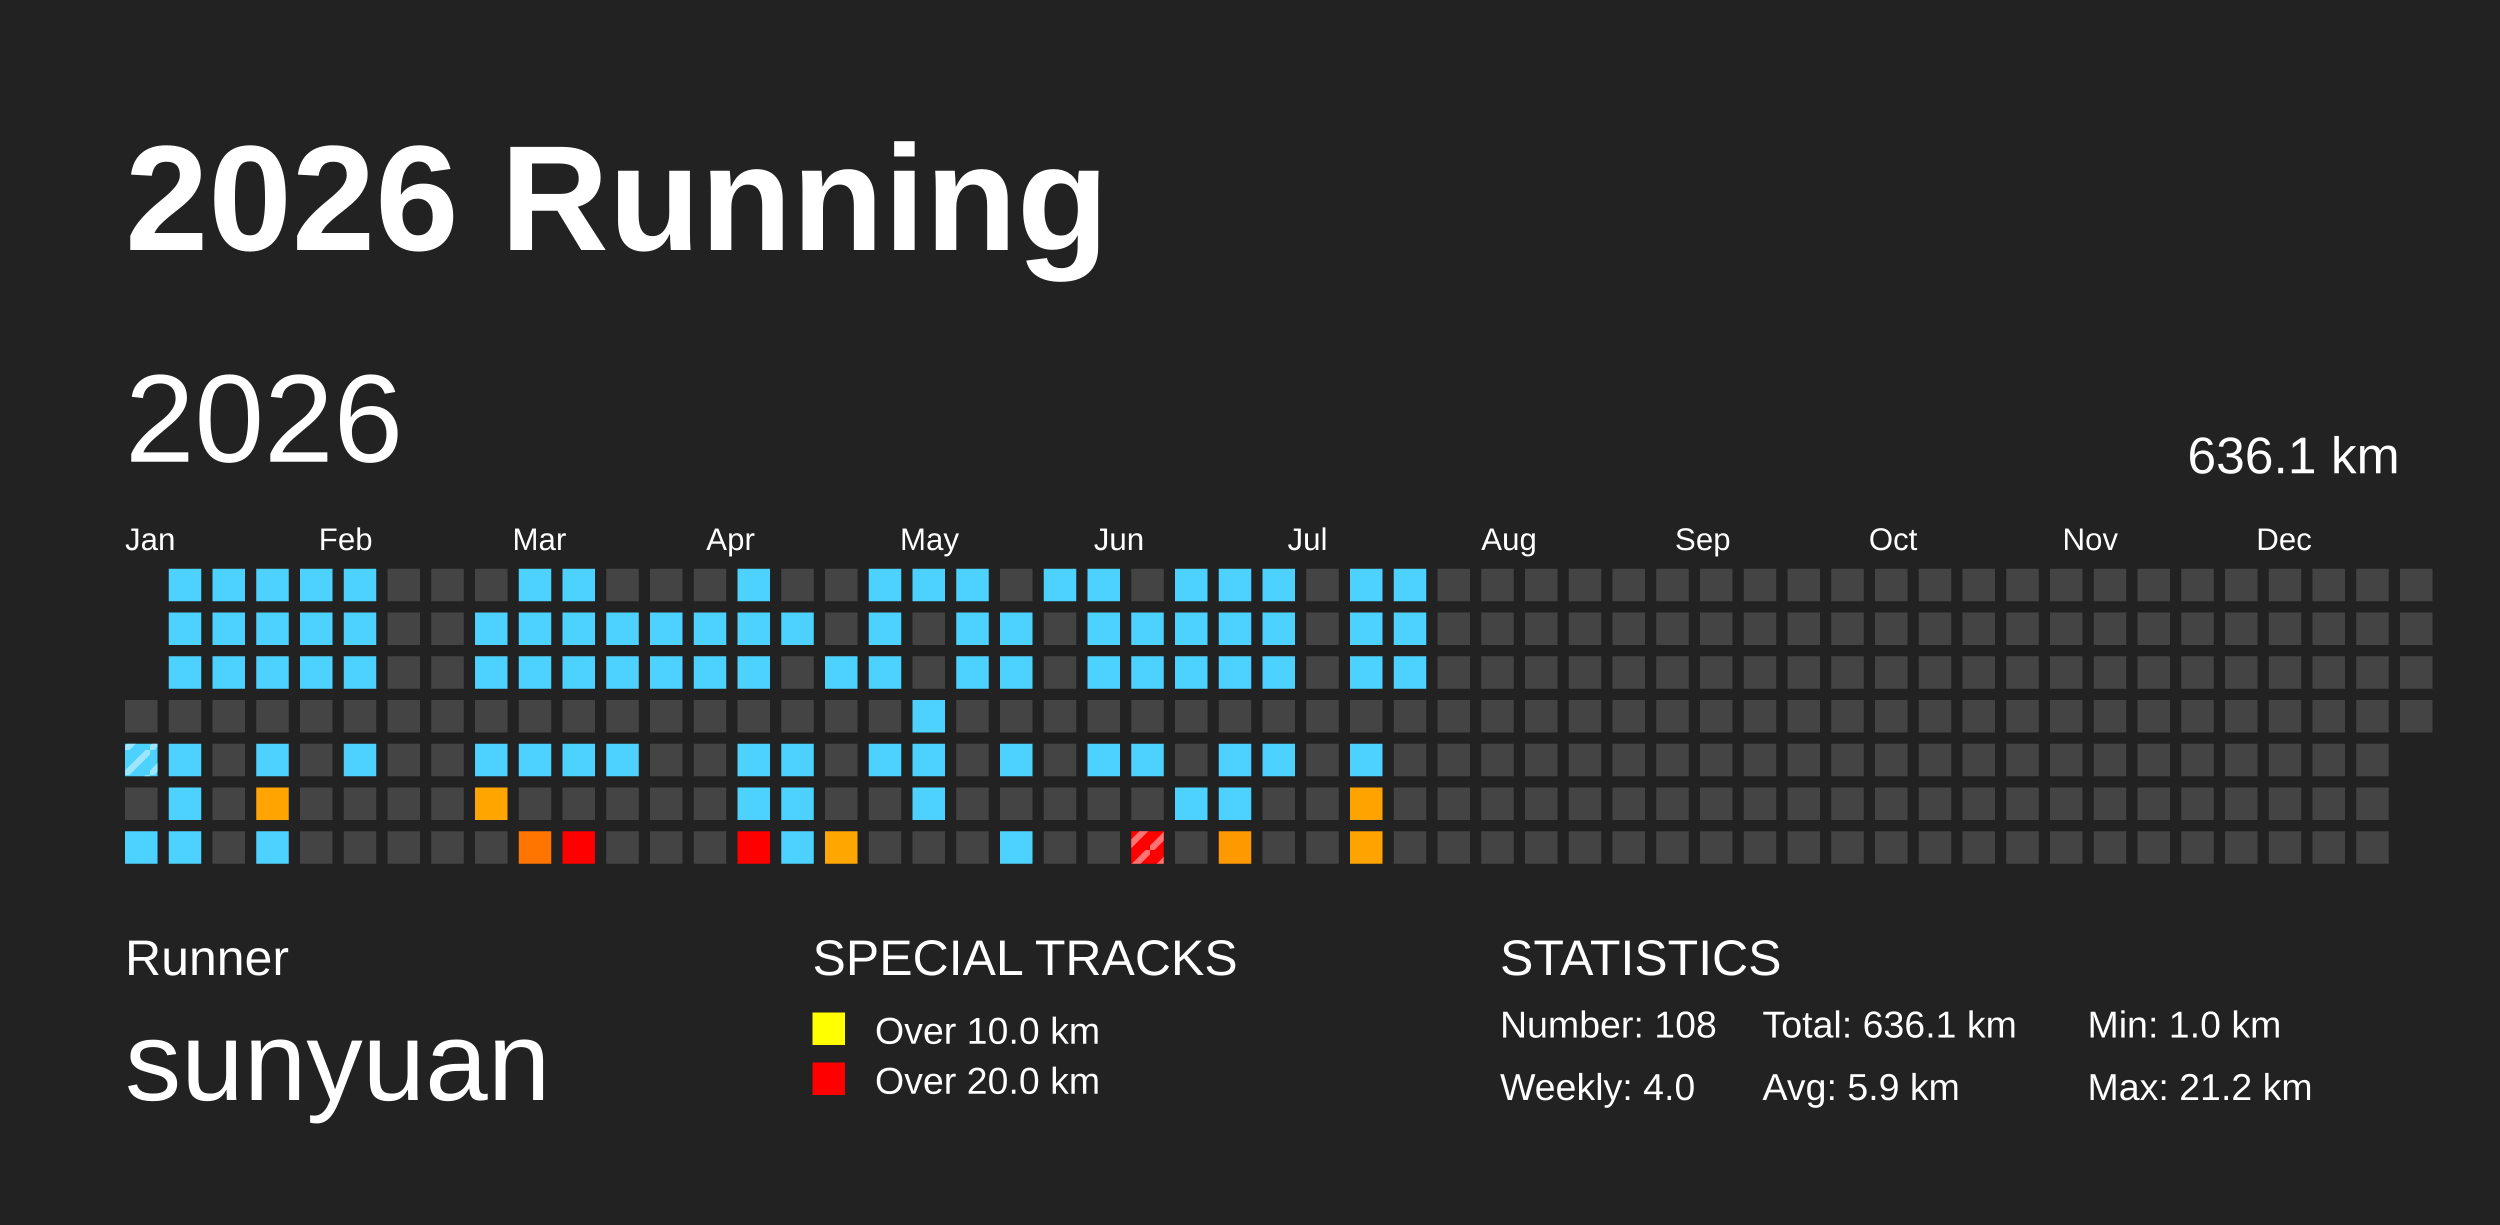
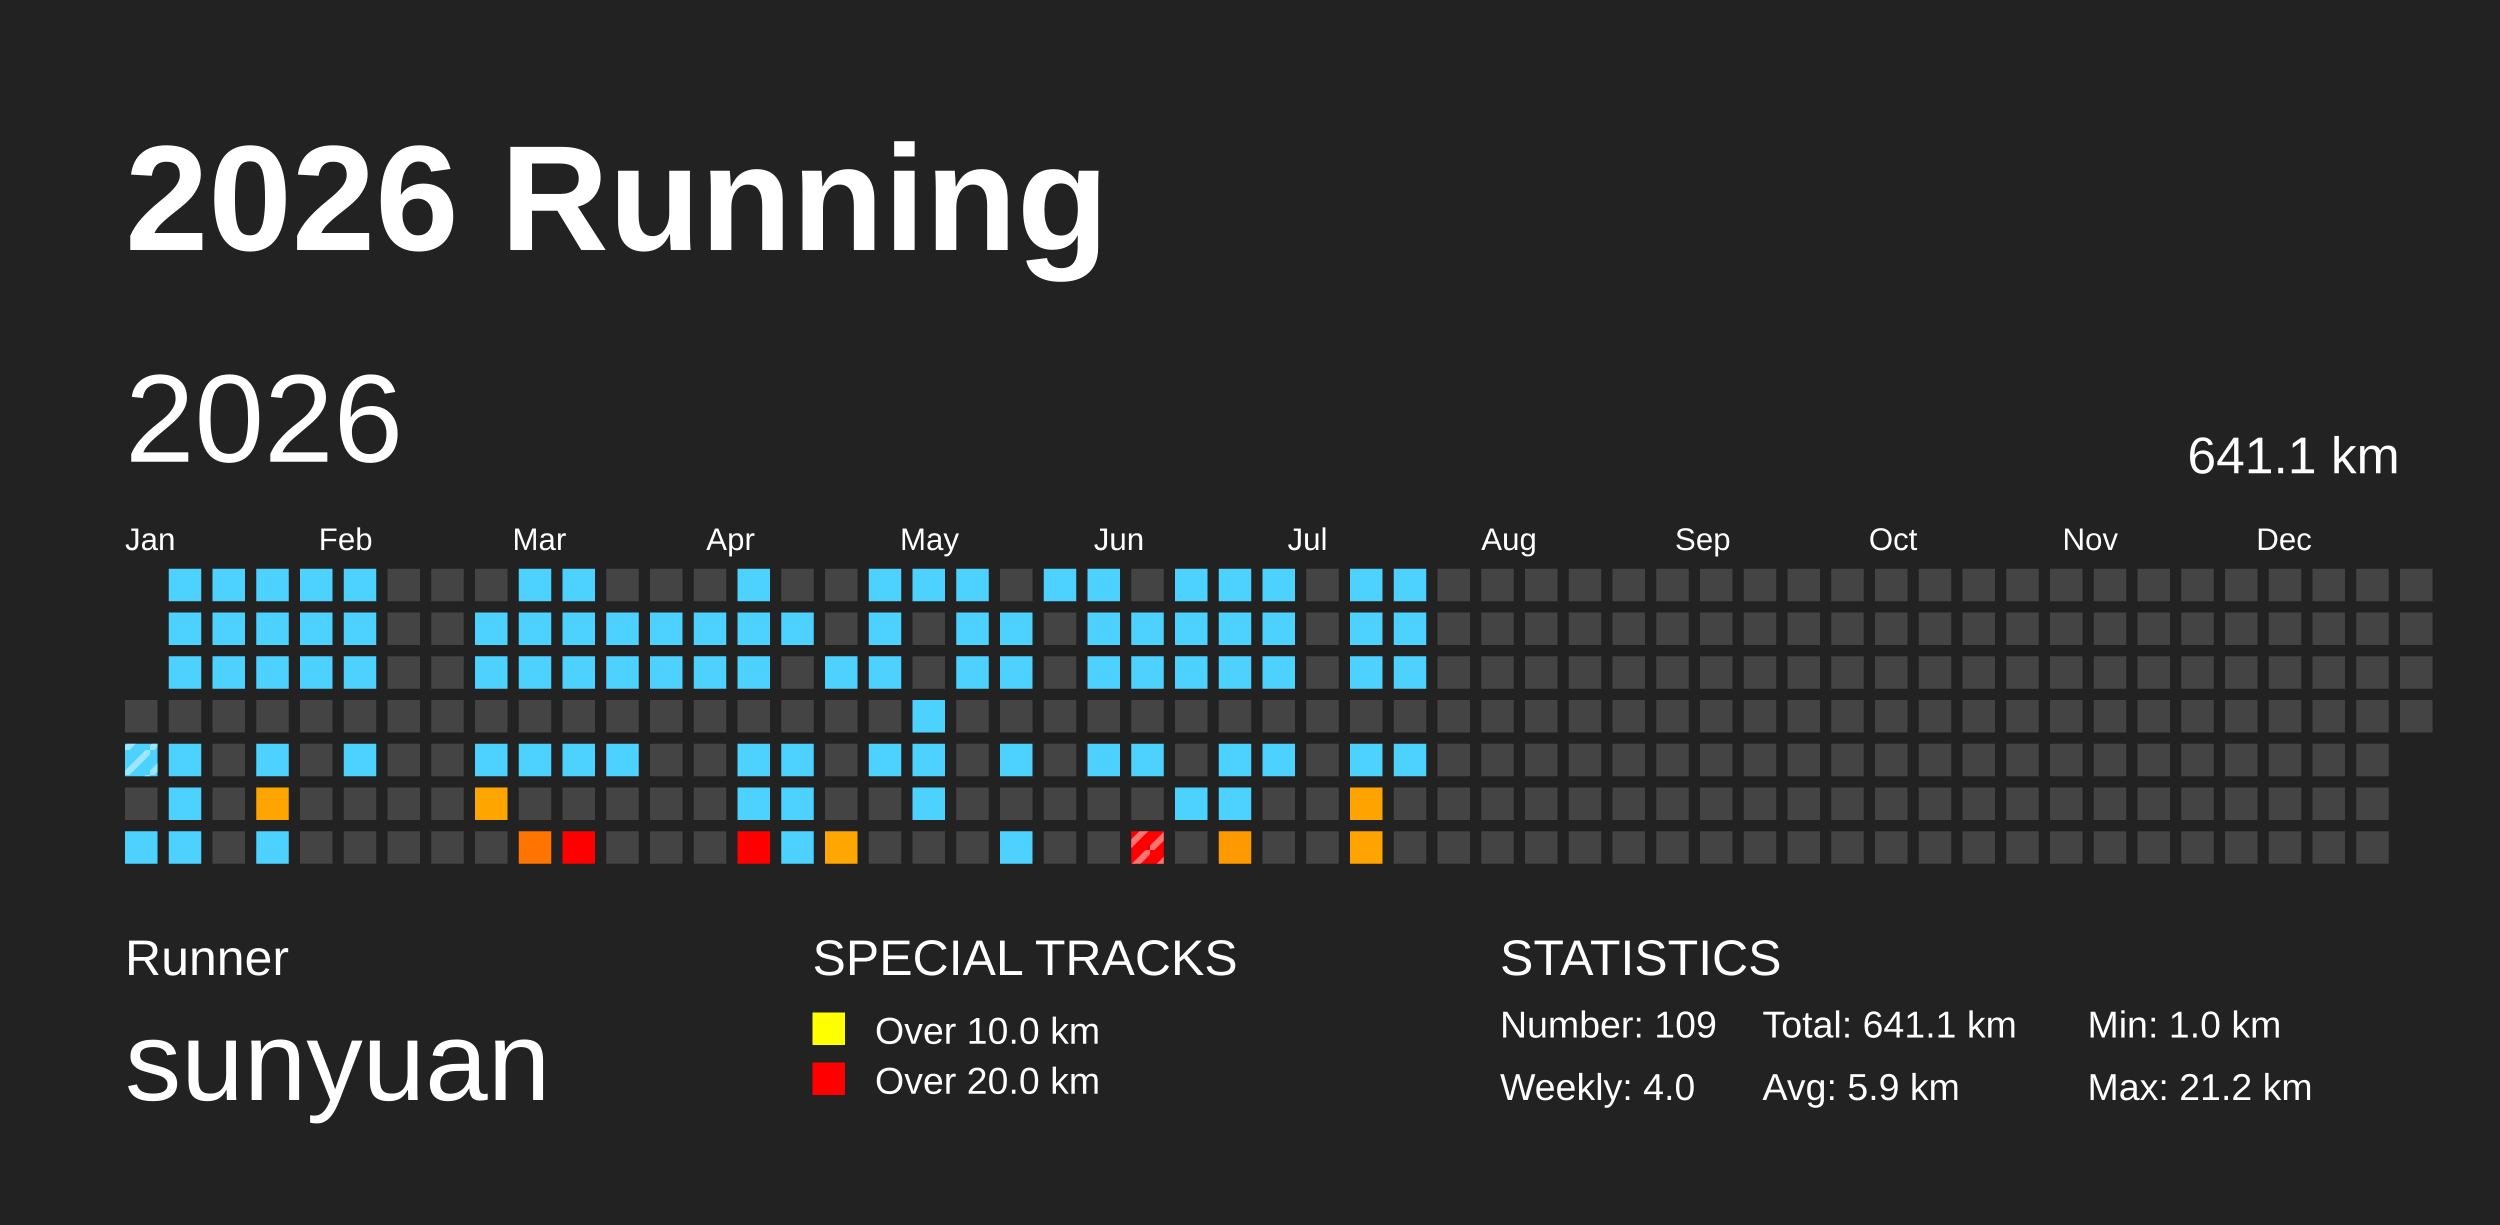
<svg xmlns="http://www.w3.org/2000/svg" baseProfile="full" height="98mm" version="1.1" viewBox="0,0,200,98" width="200mm">
  <defs>
    <pattern height="2" id="indoor-stripe" patternUnits="userSpaceOnUse" width="2">
      <line stroke="white" stroke-opacity="0.45" stroke-width="0.5" x1="0" x2="2" y1="2" y2="0" />
    </pattern>
  </defs>
  <rect fill="#222222" height="98" width="200" x="0" y="0" />
  <text fill="#FFFFFF" style="font-size:12px; font-family:Arial; font-weight:bold;" x="10" y="20">2026 Running</text>
  <text fill="#FFFFFF" style="font-size:4px; font-family:Arial" x="10" y="78">Runner</text>
  <text fill="#FFFFFF" style="font-size:9px; font-family:Arial" x="10" y="88">sunyuan</text>
  <text fill="#FFFFFF" style="font-size:4px; font-family:Arial" x="65" y="78">SPECIAL TRACKS</text>
  <rect fill="yellow" height="2.6" width="2.6" x="65" y="81" />
  <text fill="#FFFFFF" style="font-size:3px; font-family:Arial" x="70" y="83.5">Over 10.0 km</text>
  <rect fill="red" height="2.6" width="2.6" x="65" y="85" />
  <text fill="#FFFFFF" style="font-size:3px; font-family:Arial" x="70" y="87.5">Over 20.0 km</text>
  <text fill="#FFFFFF" style="font-size:4px; font-family:Arial" x="120" y="78">STATISTICS</text>
-   <text fill="#FFFFFF" style="font-size:3px; font-family:Arial" x="120" y="83">Number: 108</text>
+   <text fill="#FFFFFF" style="font-size:3px; font-family:Arial" x="120" y="83">Number: 109</text>
  <text fill="#FFFFFF" style="font-size:3px; font-family:Arial" x="120" y="88">Weekly: 4.0</text>
-   <text fill="#FFFFFF" style="font-size:3px; font-family:Arial" x="141" y="83">Total: 636.1 km</text>
+   <text fill="#FFFFFF" style="font-size:3px; font-family:Arial" x="141" y="83">Total: 641.1 km</text>
  <text fill="#FFFFFF" style="font-size:3px; font-family:Arial" x="141" y="88">Avg: 5.9 km</text>
  <text fill="#FFFFFF" style="font-size:3px; font-family:Arial" x="167" y="83">Min: 1.0 km</text>
  <text fill="#FFFFFF" style="font-size:3px; font-family:Arial" x="167" y="88">Max: 21.2 km</text>
  <text dominant-baseline="hanging" fill="#FFFFFF" style="font-size:10.0px; font-family:Arial;" x="10" y="30">2026</text>
-   <text dominant-baseline="hanging" fill="#FFFFFF" style="font-size:4.125px; font-family:Arial;" x="175" y="35">636.1 km</text>
+   <text dominant-baseline="hanging" fill="#FFFFFF" style="font-size:4.125px; font-family:Arial;" x="175" y="35">641.1 km</text>
  <text fill="#FFFFFF" style="font-size:2.5px; font-family:Arial" x="10.0" y="44">Jan</text>
  <text fill="#FFFFFF" style="font-size:2.5px; font-family:Arial" x="25.5" y="44">Feb</text>
  <text fill="#FFFFFF" style="font-size:2.5px; font-family:Arial" x="41.0" y="44">Mar</text>
  <text fill="#FFFFFF" style="font-size:2.5px; font-family:Arial" x="56.5" y="44">Apr</text>
  <text fill="#FFFFFF" style="font-size:2.5px; font-family:Arial" x="72.0" y="44">May</text>
  <text fill="#FFFFFF" style="font-size:2.5px; font-family:Arial" x="87.5" y="44">Jun</text>
  <text fill="#FFFFFF" style="font-size:2.5px; font-family:Arial" x="103.0" y="44">Jul</text>
  <text fill="#FFFFFF" style="font-size:2.5px; font-family:Arial" x="118.5" y="44">Aug</text>
  <text fill="#FFFFFF" style="font-size:2.5px; font-family:Arial" x="134.0" y="44">Sep</text>
  <text fill="#FFFFFF" style="font-size:2.5px; font-family:Arial" x="149.5" y="44">Oct</text>
  <text fill="#FFFFFF" style="font-size:2.5px; font-family:Arial" x="165.0" y="44">Nov</text>
  <text fill="#FFFFFF" style="font-size:2.5px; font-family:Arial" x="180.5" y="44">Dec</text>
  <rect fill="#444444" height="2.6" width="2.6" x="10.0" y="56.0" />
  <rect fill="#4dd2ff" height="2.6" width="2.6" x="10.0" y="59.5" />
  <rect fill="url(#indoor-stripe)" height="2.6" style="pointer-events: none;" width="2.6" x="10.0" y="59.5" />
  <rect fill="#444444" height="2.6" width="2.6" x="10.0" y="63.0" />
  <rect fill="#4dd2ff" height="2.6" width="2.6" x="10.0" y="66.5" />
  <rect fill="#4dd2ff" height="2.6" width="2.6" x="13.5" y="45.5" />
  <rect fill="#4dd2ff" height="2.6" width="2.6" x="13.5" y="49.0" />
  <rect fill="#4dd2ff" height="2.6" width="2.6" x="13.5" y="52.5" />
  <rect fill="#444444" height="2.6" width="2.6" x="13.5" y="56.0" />
  <rect fill="#4dd2ff" height="2.6" width="2.6" x="13.5" y="59.5" />
  <rect fill="#4dd2ff" height="2.6" width="2.6" x="13.5" y="63.0" />
  <rect fill="#4dd2ff" height="2.6" width="2.6" x="13.5" y="66.5" />
  <rect fill="#4dd2ff" height="2.6" width="2.6" x="17.0" y="45.5" />
  <rect fill="#4dd2ff" height="2.6" width="2.6" x="17.0" y="49.0" />
  <rect fill="#4dd2ff" height="2.6" width="2.6" x="17.0" y="52.5" />
  <rect fill="#444444" height="2.6" width="2.6" x="17.0" y="56.0" />
  <rect fill="#444444" height="2.6" width="2.6" x="17.0" y="59.5" />
  <rect fill="#444444" height="2.6" width="2.6" x="17.0" y="63.0" />
  <rect fill="#444444" height="2.6" width="2.6" x="17.0" y="66.5" />
  <rect fill="#4dd2ff" height="2.6" width="2.6" x="20.5" y="45.5" />
  <rect fill="#4dd2ff" height="2.6" width="2.6" x="20.5" y="49.0" />
  <rect fill="#4dd2ff" height="2.6" width="2.6" x="20.5" y="52.5" />
  <rect fill="#444444" height="2.6" width="2.6" x="20.5" y="56.0" />
  <rect fill="#4dd2ff" height="2.6" width="2.6" x="20.5" y="59.5" />
  <rect fill="#ffa400" height="2.6" width="2.6" x="20.5" y="63.0" />
  <rect fill="#4dd2ff" height="2.6" width="2.6" x="20.5" y="66.5" />
  <rect fill="#4dd2ff" height="2.6" width="2.6" x="24.0" y="45.5" />
  <rect fill="#4dd2ff" height="2.6" width="2.6" x="24.0" y="49.0" />
  <rect fill="#4dd2ff" height="2.6" width="2.6" x="24.0" y="52.5" />
  <rect fill="#444444" height="2.6" width="2.6" x="24.0" y="56.0" />
  <rect fill="#444444" height="2.6" width="2.6" x="24.0" y="59.5" />
  <rect fill="#444444" height="2.6" width="2.6" x="24.0" y="63.0" />
  <rect fill="#444444" height="2.6" width="2.6" x="24.0" y="66.5" />
  <rect fill="#4dd2ff" height="2.6" width="2.6" x="27.5" y="45.5" />
  <rect fill="#4dd2ff" height="2.6" width="2.6" x="27.5" y="49.0" />
  <rect fill="#4dd2ff" height="2.6" width="2.6" x="27.5" y="52.5" />
  <rect fill="#444444" height="2.6" width="2.6" x="27.5" y="56.0" />
  <rect fill="#4dd2ff" height="2.6" width="2.6" x="27.5" y="59.5" />
  <rect fill="#444444" height="2.6" width="2.6" x="27.5" y="63.0" />
  <rect fill="#444444" height="2.6" width="2.6" x="27.5" y="66.5" />
  <rect fill="#444444" height="2.6" width="2.6" x="31.0" y="45.5" />
  <rect fill="#444444" height="2.6" width="2.6" x="31.0" y="49.0" />
  <rect fill="#444444" height="2.6" width="2.6" x="31.0" y="52.5" />
  <rect fill="#444444" height="2.6" width="2.6" x="31.0" y="56.0" />
  <rect fill="#444444" height="2.6" width="2.6" x="31.0" y="59.5" />
  <rect fill="#444444" height="2.6" width="2.6" x="31.0" y="63.0" />
  <rect fill="#444444" height="2.6" width="2.6" x="31.0" y="66.5" />
  <rect fill="#444444" height="2.6" width="2.6" x="34.5" y="45.5" />
  <rect fill="#444444" height="2.6" width="2.6" x="34.5" y="49.0" />
  <rect fill="#444444" height="2.6" width="2.6" x="34.5" y="52.5" />
  <rect fill="#444444" height="2.6" width="2.6" x="34.5" y="56.0" />
  <rect fill="#444444" height="2.6" width="2.6" x="34.5" y="59.5" />
  <rect fill="#444444" height="2.6" width="2.6" x="34.5" y="63.0" />
  <rect fill="#444444" height="2.6" width="2.6" x="34.5" y="66.5" />
  <rect fill="#444444" height="2.6" width="2.6" x="38.0" y="45.5" />
  <rect fill="#4dd2ff" height="2.6" width="2.6" x="38.0" y="49.0" />
  <rect fill="#4dd2ff" height="2.6" width="2.6" x="38.0" y="52.5" />
  <rect fill="#444444" height="2.6" width="2.6" x="38.0" y="56.0" />
  <rect fill="#4dd2ff" height="2.6" width="2.6" x="38.0" y="59.5" />
  <rect fill="#ffa500" height="2.6" width="2.6" x="38.0" y="63.0" />
  <rect fill="#444444" height="2.6" width="2.6" x="38.0" y="66.5" />
  <rect fill="#4dd2ff" height="2.6" width="2.6" x="41.5" y="45.5" />
  <rect fill="#4dd2ff" height="2.6" width="2.6" x="41.5" y="49.0" />
  <rect fill="#4dd2ff" height="2.6" width="2.6" x="41.5" y="52.5" />
  <rect fill="#444444" height="2.6" width="2.6" x="41.5" y="56.0" />
  <rect fill="#4dd2ff" height="2.6" width="2.6" x="41.5" y="59.5" />
  <rect fill="#444444" height="2.6" width="2.6" x="41.5" y="63.0" />
  <rect fill="#ff7500" height="2.6" width="2.6" x="41.5" y="66.5" />
  <rect fill="#4dd2ff" height="2.6" width="2.6" x="45.0" y="45.5" />
  <rect fill="#4dd2ff" height="2.6" width="2.6" x="45.0" y="49.0" />
  <rect fill="#4dd2ff" height="2.6" width="2.6" x="45.0" y="52.5" />
  <rect fill="#444444" height="2.6" width="2.6" x="45.0" y="56.0" />
  <rect fill="#4dd2ff" height="2.6" width="2.6" x="45.0" y="59.5" />
  <rect fill="#444444" height="2.6" width="2.6" x="45.0" y="63.0" />
  <rect fill="red" height="2.6" width="2.6" x="45.0" y="66.5" />
  <rect fill="#444444" height="2.6" width="2.6" x="48.5" y="45.5" />
  <rect fill="#4dd2ff" height="2.6" width="2.6" x="48.5" y="49.0" />
  <rect fill="#4dd2ff" height="2.6" width="2.6" x="48.5" y="52.5" />
  <rect fill="#444444" height="2.6" width="2.6" x="48.5" y="56.0" />
  <rect fill="#4dd2ff" height="2.6" width="2.6" x="48.5" y="59.5" />
  <rect fill="#444444" height="2.6" width="2.6" x="48.5" y="63.0" />
  <rect fill="#444444" height="2.6" width="2.6" x="48.5" y="66.5" />
  <rect fill="#444444" height="2.6" width="2.6" x="52.0" y="45.5" />
  <rect fill="#4dd2ff" height="2.6" width="2.6" x="52.0" y="49.0" />
  <rect fill="#4dd2ff" height="2.6" width="2.6" x="52.0" y="52.5" />
  <rect fill="#444444" height="2.6" width="2.6" x="52.0" y="56.0" />
  <rect fill="#444444" height="2.6" width="2.6" x="52.0" y="59.5" />
  <rect fill="#444444" height="2.6" width="2.6" x="52.0" y="63.0" />
  <rect fill="#444444" height="2.6" width="2.6" x="52.0" y="66.5" />
  <rect fill="#444444" height="2.6" width="2.6" x="55.5" y="45.5" />
  <rect fill="#4dd2ff" height="2.6" width="2.6" x="55.5" y="49.0" />
  <rect fill="#4dd2ff" height="2.6" width="2.6" x="55.5" y="52.5" />
  <rect fill="#444444" height="2.6" width="2.6" x="55.5" y="56.0" />
  <rect fill="#444444" height="2.6" width="2.6" x="55.5" y="59.5" />
  <rect fill="#444444" height="2.6" width="2.6" x="55.5" y="63.0" />
  <rect fill="#444444" height="2.6" width="2.6" x="55.5" y="66.5" />
  <rect fill="#4dd2ff" height="2.6" width="2.6" x="59.0" y="45.5" />
  <rect fill="#4dd2ff" height="2.6" width="2.6" x="59.0" y="49.0" />
  <rect fill="#4dd2ff" height="2.6" width="2.6" x="59.0" y="52.5" />
  <rect fill="#444444" height="2.6" width="2.6" x="59.0" y="56.0" />
  <rect fill="#4dd2ff" height="2.6" width="2.6" x="59.0" y="59.5" />
  <rect fill="#4dd2ff" height="2.6" width="2.6" x="59.0" y="63.0" />
  <rect fill="red" height="2.6" width="2.6" x="59.0" y="66.5" />
  <rect fill="#444444" height="2.6" width="2.6" x="62.5" y="45.5" />
  <rect fill="#4dd2ff" height="2.6" width="2.6" x="62.5" y="49.0" />
  <rect fill="#444444" height="2.6" width="2.6" x="62.5" y="52.5" />
  <rect fill="#444444" height="2.6" width="2.6" x="62.5" y="56.0" />
  <rect fill="#4dd2ff" height="2.6" width="2.6" x="62.5" y="59.5" />
  <rect fill="#4dd2ff" height="2.6" width="2.6" x="62.5" y="63.0" />
  <rect fill="#4dd2ff" height="2.6" width="2.6" x="62.5" y="66.5" />
  <rect fill="#444444" height="2.6" width="2.6" x="66.0" y="45.5" />
  <rect fill="#444444" height="2.6" width="2.6" x="66.0" y="49.0" />
  <rect fill="#4dd2ff" height="2.6" width="2.6" x="66.0" y="52.5" />
  <rect fill="#444444" height="2.6" width="2.6" x="66.0" y="56.0" />
  <rect fill="#444444" height="2.6" width="2.6" x="66.0" y="59.5" />
  <rect fill="#444444" height="2.6" width="2.6" x="66.0" y="63.0" />
  <rect fill="#ffa600" height="2.6" width="2.6" x="66.0" y="66.5" />
  <rect fill="#4dd2ff" height="2.6" width="2.6" x="69.5" y="45.5" />
  <rect fill="#4dd2ff" height="2.6" width="2.6" x="69.5" y="49.0" />
  <rect fill="#4dd2ff" height="2.6" width="2.6" x="69.5" y="52.5" />
  <rect fill="#444444" height="2.6" width="2.6" x="69.5" y="56.0" />
  <rect fill="#4dd2ff" height="2.6" width="2.6" x="69.5" y="59.5" />
  <rect fill="#444444" height="2.6" width="2.6" x="69.5" y="63.0" />
  <rect fill="#444444" height="2.6" width="2.6" x="69.5" y="66.5" />
  <rect fill="#4dd2ff" height="2.6" width="2.6" x="73.0" y="45.5" />
  <rect fill="#444444" height="2.6" width="2.6" x="73.0" y="49.0" />
  <rect fill="#444444" height="2.6" width="2.6" x="73.0" y="52.5" />
  <rect fill="#4dd2ff" height="2.6" width="2.6" x="73.0" y="56.0" />
  <rect fill="#4dd2ff" height="2.6" width="2.6" x="73.0" y="59.5" />
  <rect fill="#4dd2ff" height="2.6" width="2.6" x="73.0" y="63.0" />
  <rect fill="#444444" height="2.6" width="2.6" x="73.0" y="66.5" />
  <rect fill="#4dd2ff" height="2.6" width="2.6" x="76.5" y="45.5" />
  <rect fill="#4dd2ff" height="2.6" width="2.6" x="76.5" y="49.0" />
  <rect fill="#4dd2ff" height="2.6" width="2.6" x="76.5" y="52.5" />
  <rect fill="#444444" height="2.6" width="2.6" x="76.5" y="56.0" />
  <rect fill="#444444" height="2.6" width="2.6" x="76.5" y="59.5" />
  <rect fill="#444444" height="2.6" width="2.6" x="76.5" y="63.0" />
  <rect fill="#444444" height="2.6" width="2.6" x="76.5" y="66.5" />
  <rect fill="#444444" height="2.6" width="2.6" x="80.0" y="45.5" />
  <rect fill="#4dd2ff" height="2.6" width="2.6" x="80.0" y="49.0" />
  <rect fill="#4dd2ff" height="2.6" width="2.6" x="80.0" y="52.5" />
  <rect fill="#444444" height="2.6" width="2.6" x="80.0" y="56.0" />
  <rect fill="#4dd2ff" height="2.6" width="2.6" x="80.0" y="59.5" />
  <rect fill="#444444" height="2.6" width="2.6" x="80.0" y="63.0" />
  <rect fill="#4dd2ff" height="2.6" width="2.6" x="80.0" y="66.5" />
  <rect fill="#4dd2ff" height="2.6" width="2.6" x="83.5" y="45.5" />
  <rect fill="#444444" height="2.6" width="2.6" x="83.5" y="49.0" />
  <rect fill="#444444" height="2.6" width="2.6" x="83.5" y="52.5" />
  <rect fill="#444444" height="2.6" width="2.6" x="83.5" y="56.0" />
  <rect fill="#444444" height="2.6" width="2.6" x="83.5" y="59.5" />
  <rect fill="#444444" height="2.6" width="2.6" x="83.5" y="63.0" />
  <rect fill="#444444" height="2.6" width="2.6" x="83.5" y="66.5" />
  <rect fill="#4dd2ff" height="2.6" width="2.6" x="87.0" y="45.5" />
  <rect fill="#4dd2ff" height="2.6" width="2.6" x="87.0" y="49.0" />
  <rect fill="#4dd2ff" height="2.6" width="2.6" x="87.0" y="52.5" />
  <rect fill="#444444" height="2.6" width="2.6" x="87.0" y="56.0" />
  <rect fill="#4dd2ff" height="2.6" width="2.6" x="87.0" y="59.5" />
  <rect fill="#444444" height="2.6" width="2.6" x="87.0" y="63.0" />
  <rect fill="#444444" height="2.6" width="2.6" x="87.0" y="66.5" />
  <rect fill="#444444" height="2.6" width="2.6" x="90.5" y="45.5" />
  <rect fill="#4dd2ff" height="2.6" width="2.6" x="90.5" y="49.0" />
  <rect fill="#4dd2ff" height="2.6" width="2.6" x="90.5" y="52.5" />
  <rect fill="#444444" height="2.6" width="2.6" x="90.5" y="56.0" />
  <rect fill="#4dd2ff" height="2.6" width="2.6" x="90.5" y="59.5" />
  <rect fill="#444444" height="2.6" width="2.6" x="90.5" y="63.0" />
  <rect fill="red" height="2.6" width="2.6" x="90.5" y="66.5" />
  <rect fill="url(#indoor-stripe)" height="2.6" style="pointer-events: none;" width="2.6" x="90.5" y="66.5" />
  <rect fill="#4dd2ff" height="2.6" width="2.6" x="94.0" y="45.5" />
  <rect fill="#4dd2ff" height="2.6" width="2.6" x="94.0" y="49.0" />
  <rect fill="#4dd2ff" height="2.6" width="2.6" x="94.0" y="52.5" />
  <rect fill="#444444" height="2.6" width="2.6" x="94.0" y="56.0" />
  <rect fill="#444444" height="2.6" width="2.6" x="94.0" y="59.5" />
  <rect fill="#4dd2ff" height="2.6" width="2.6" x="94.0" y="63.0" />
  <rect fill="#444444" height="2.6" width="2.6" x="94.0" y="66.5" />
  <rect fill="#4dd2ff" height="2.6" width="2.6" x="97.5" y="45.5" />
  <rect fill="#4dd2ff" height="2.6" width="2.6" x="97.5" y="49.0" />
  <rect fill="#4dd2ff" height="2.6" width="2.6" x="97.5" y="52.5" />
  <rect fill="#444444" height="2.6" width="2.6" x="97.5" y="56.0" />
  <rect fill="#4dd2ff" height="2.6" width="2.6" x="97.5" y="59.5" />
  <rect fill="#4dd2ff" height="2.6" width="2.6" x="97.5" y="63.0" />
  <rect fill="#ff9900" height="2.6" width="2.6" x="97.5" y="66.5" />
  <rect fill="#4dd2ff" height="2.6" width="2.6" x="101.0" y="45.5" />
  <rect fill="#4dd2ff" height="2.6" width="2.6" x="101.0" y="49.0" />
  <rect fill="#4dd2ff" height="2.6" width="2.6" x="101.0" y="52.5" />
  <rect fill="#444444" height="2.6" width="2.6" x="101.0" y="56.0" />
  <rect fill="#4dd2ff" height="2.6" width="2.6" x="101.0" y="59.5" />
  <rect fill="#444444" height="2.6" width="2.6" x="101.0" y="63.0" />
  <rect fill="#444444" height="2.6" width="2.6" x="101.0" y="66.5" />
  <rect fill="#444444" height="2.6" width="2.6" x="104.5" y="45.5" />
  <rect fill="#444444" height="2.6" width="2.6" x="104.5" y="49.0" />
  <rect fill="#444444" height="2.6" width="2.6" x="104.5" y="52.5" />
  <rect fill="#444444" height="2.6" width="2.6" x="104.5" y="56.0" />
  <rect fill="#444444" height="2.6" width="2.6" x="104.5" y="59.5" />
  <rect fill="#444444" height="2.6" width="2.6" x="104.5" y="63.0" />
  <rect fill="#444444" height="2.6" width="2.6" x="104.5" y="66.5" />
  <rect fill="#4dd2ff" height="2.6" width="2.6" x="108.0" y="45.5" />
  <rect fill="#4dd2ff" height="2.6" width="2.6" x="108.0" y="49.0" />
  <rect fill="#4dd2ff" height="2.6" width="2.6" x="108.0" y="52.5" />
  <rect fill="#444444" height="2.6" width="2.6" x="108.0" y="56.0" />
  <rect fill="#4dd2ff" height="2.6" width="2.6" x="108.0" y="59.5" />
  <rect fill="#ffa300" height="2.6" width="2.6" x="108.0" y="63.0" />
  <rect fill="#ffa300" height="2.6" width="2.6" x="108.0" y="66.5" />
  <rect fill="#4dd2ff" height="2.6" width="2.6" x="111.5" y="45.5" />
  <rect fill="#4dd2ff" height="2.6" width="2.6" x="111.5" y="49.0" />
  <rect fill="#4dd2ff" height="2.6" width="2.6" x="111.5" y="52.5" />
  <rect fill="#444444" height="2.6" width="2.6" x="111.5" y="56.0" />
-   <rect fill="#444444" height="2.6" width="2.6" x="111.5" y="59.5" />
+   <rect fill="#4dd2ff" height="2.6" width="2.6" x="111.5" y="59.5" />
  <rect fill="#444444" height="2.6" width="2.6" x="111.5" y="63.0" />
  <rect fill="#444444" height="2.6" width="2.6" x="111.5" y="66.5" />
  <rect fill="#444444" height="2.6" width="2.6" x="115.0" y="45.5" />
  <rect fill="#444444" height="2.6" width="2.6" x="115.0" y="49.0" />
  <rect fill="#444444" height="2.6" width="2.6" x="115.0" y="52.5" />
  <rect fill="#444444" height="2.6" width="2.6" x="115.0" y="56.0" />
  <rect fill="#444444" height="2.6" width="2.6" x="115.0" y="59.5" />
  <rect fill="#444444" height="2.6" width="2.6" x="115.0" y="63.0" />
  <rect fill="#444444" height="2.6" width="2.6" x="115.0" y="66.5" />
  <rect fill="#444444" height="2.6" width="2.6" x="118.5" y="45.5" />
  <rect fill="#444444" height="2.6" width="2.6" x="118.5" y="49.0" />
  <rect fill="#444444" height="2.6" width="2.6" x="118.5" y="52.5" />
  <rect fill="#444444" height="2.6" width="2.6" x="118.5" y="56.0" />
  <rect fill="#444444" height="2.6" width="2.6" x="118.5" y="59.5" />
  <rect fill="#444444" height="2.6" width="2.6" x="118.5" y="63.0" />
  <rect fill="#444444" height="2.6" width="2.6" x="118.5" y="66.5" />
  <rect fill="#444444" height="2.6" width="2.6" x="122.0" y="45.5" />
  <rect fill="#444444" height="2.6" width="2.6" x="122.0" y="49.0" />
  <rect fill="#444444" height="2.6" width="2.6" x="122.0" y="52.5" />
  <rect fill="#444444" height="2.6" width="2.6" x="122.0" y="56.0" />
  <rect fill="#444444" height="2.6" width="2.6" x="122.0" y="59.5" />
  <rect fill="#444444" height="2.6" width="2.6" x="122.0" y="63.0" />
  <rect fill="#444444" height="2.6" width="2.6" x="122.0" y="66.5" />
  <rect fill="#444444" height="2.6" width="2.6" x="125.5" y="45.5" />
  <rect fill="#444444" height="2.6" width="2.6" x="125.5" y="49.0" />
  <rect fill="#444444" height="2.6" width="2.6" x="125.5" y="52.5" />
  <rect fill="#444444" height="2.6" width="2.6" x="125.5" y="56.0" />
  <rect fill="#444444" height="2.6" width="2.6" x="125.5" y="59.5" />
  <rect fill="#444444" height="2.6" width="2.6" x="125.5" y="63.0" />
  <rect fill="#444444" height="2.6" width="2.6" x="125.5" y="66.5" />
  <rect fill="#444444" height="2.6" width="2.6" x="129.0" y="45.5" />
  <rect fill="#444444" height="2.6" width="2.6" x="129.0" y="49.0" />
  <rect fill="#444444" height="2.6" width="2.6" x="129.0" y="52.5" />
  <rect fill="#444444" height="2.6" width="2.6" x="129.0" y="56.0" />
  <rect fill="#444444" height="2.6" width="2.6" x="129.0" y="59.5" />
  <rect fill="#444444" height="2.6" width="2.6" x="129.0" y="63.0" />
  <rect fill="#444444" height="2.6" width="2.6" x="129.0" y="66.5" />
  <rect fill="#444444" height="2.6" width="2.6" x="132.5" y="45.5" />
  <rect fill="#444444" height="2.6" width="2.6" x="132.5" y="49.0" />
  <rect fill="#444444" height="2.6" width="2.6" x="132.5" y="52.5" />
  <rect fill="#444444" height="2.6" width="2.6" x="132.5" y="56.0" />
  <rect fill="#444444" height="2.6" width="2.6" x="132.5" y="59.5" />
  <rect fill="#444444" height="2.6" width="2.6" x="132.5" y="63.0" />
  <rect fill="#444444" height="2.6" width="2.6" x="132.5" y="66.5" />
  <rect fill="#444444" height="2.6" width="2.6" x="136.0" y="45.5" />
  <rect fill="#444444" height="2.6" width="2.6" x="136.0" y="49.0" />
  <rect fill="#444444" height="2.6" width="2.6" x="136.0" y="52.5" />
  <rect fill="#444444" height="2.6" width="2.6" x="136.0" y="56.0" />
  <rect fill="#444444" height="2.6" width="2.6" x="136.0" y="59.5" />
  <rect fill="#444444" height="2.6" width="2.6" x="136.0" y="63.0" />
  <rect fill="#444444" height="2.6" width="2.6" x="136.0" y="66.5" />
  <rect fill="#444444" height="2.6" width="2.6" x="139.5" y="45.5" />
  <rect fill="#444444" height="2.6" width="2.6" x="139.5" y="49.0" />
  <rect fill="#444444" height="2.6" width="2.6" x="139.5" y="52.5" />
  <rect fill="#444444" height="2.6" width="2.6" x="139.5" y="56.0" />
  <rect fill="#444444" height="2.6" width="2.6" x="139.5" y="59.5" />
  <rect fill="#444444" height="2.6" width="2.6" x="139.5" y="63.0" />
  <rect fill="#444444" height="2.6" width="2.6" x="139.5" y="66.5" />
  <rect fill="#444444" height="2.6" width="2.6" x="143.0" y="45.5" />
  <rect fill="#444444" height="2.6" width="2.6" x="143.0" y="49.0" />
  <rect fill="#444444" height="2.6" width="2.6" x="143.0" y="52.5" />
  <rect fill="#444444" height="2.6" width="2.6" x="143.0" y="56.0" />
  <rect fill="#444444" height="2.6" width="2.6" x="143.0" y="59.5" />
  <rect fill="#444444" height="2.6" width="2.6" x="143.0" y="63.0" />
  <rect fill="#444444" height="2.6" width="2.6" x="143.0" y="66.5" />
  <rect fill="#444444" height="2.6" width="2.6" x="146.5" y="45.5" />
  <rect fill="#444444" height="2.6" width="2.6" x="146.5" y="49.0" />
  <rect fill="#444444" height="2.6" width="2.6" x="146.5" y="52.5" />
  <rect fill="#444444" height="2.6" width="2.6" x="146.5" y="56.0" />
  <rect fill="#444444" height="2.6" width="2.6" x="146.5" y="59.5" />
  <rect fill="#444444" height="2.6" width="2.6" x="146.5" y="63.0" />
  <rect fill="#444444" height="2.6" width="2.6" x="146.5" y="66.5" />
  <rect fill="#444444" height="2.6" width="2.6" x="150.0" y="45.5" />
  <rect fill="#444444" height="2.6" width="2.6" x="150.0" y="49.0" />
  <rect fill="#444444" height="2.6" width="2.6" x="150.0" y="52.5" />
  <rect fill="#444444" height="2.6" width="2.6" x="150.0" y="56.0" />
  <rect fill="#444444" height="2.6" width="2.6" x="150.0" y="59.5" />
  <rect fill="#444444" height="2.6" width="2.6" x="150.0" y="63.0" />
  <rect fill="#444444" height="2.6" width="2.6" x="150.0" y="66.5" />
  <rect fill="#444444" height="2.6" width="2.6" x="153.5" y="45.5" />
  <rect fill="#444444" height="2.6" width="2.6" x="153.5" y="49.0" />
  <rect fill="#444444" height="2.6" width="2.6" x="153.5" y="52.5" />
  <rect fill="#444444" height="2.6" width="2.6" x="153.5" y="56.0" />
  <rect fill="#444444" height="2.6" width="2.6" x="153.5" y="59.5" />
  <rect fill="#444444" height="2.6" width="2.6" x="153.5" y="63.0" />
  <rect fill="#444444" height="2.6" width="2.6" x="153.5" y="66.5" />
  <rect fill="#444444" height="2.6" width="2.6" x="157.0" y="45.5" />
  <rect fill="#444444" height="2.6" width="2.6" x="157.0" y="49.0" />
  <rect fill="#444444" height="2.6" width="2.6" x="157.0" y="52.5" />
  <rect fill="#444444" height="2.6" width="2.6" x="157.0" y="56.0" />
  <rect fill="#444444" height="2.6" width="2.6" x="157.0" y="59.5" />
  <rect fill="#444444" height="2.6" width="2.6" x="157.0" y="63.0" />
  <rect fill="#444444" height="2.6" width="2.6" x="157.0" y="66.5" />
  <rect fill="#444444" height="2.6" width="2.6" x="160.5" y="45.5" />
  <rect fill="#444444" height="2.6" width="2.6" x="160.5" y="49.0" />
  <rect fill="#444444" height="2.6" width="2.6" x="160.5" y="52.5" />
  <rect fill="#444444" height="2.6" width="2.6" x="160.5" y="56.0" />
  <rect fill="#444444" height="2.6" width="2.6" x="160.5" y="59.5" />
  <rect fill="#444444" height="2.6" width="2.6" x="160.5" y="63.0" />
  <rect fill="#444444" height="2.6" width="2.6" x="160.5" y="66.5" />
  <rect fill="#444444" height="2.6" width="2.6" x="164.0" y="45.5" />
  <rect fill="#444444" height="2.6" width="2.6" x="164.0" y="49.0" />
  <rect fill="#444444" height="2.6" width="2.6" x="164.0" y="52.5" />
  <rect fill="#444444" height="2.6" width="2.6" x="164.0" y="56.0" />
  <rect fill="#444444" height="2.6" width="2.6" x="164.0" y="59.5" />
  <rect fill="#444444" height="2.6" width="2.6" x="164.0" y="63.0" />
  <rect fill="#444444" height="2.6" width="2.6" x="164.0" y="66.5" />
  <rect fill="#444444" height="2.6" width="2.6" x="167.5" y="45.5" />
  <rect fill="#444444" height="2.6" width="2.6" x="167.5" y="49.0" />
  <rect fill="#444444" height="2.6" width="2.6" x="167.5" y="52.5" />
  <rect fill="#444444" height="2.6" width="2.6" x="167.5" y="56.0" />
  <rect fill="#444444" height="2.6" width="2.6" x="167.5" y="59.5" />
  <rect fill="#444444" height="2.6" width="2.6" x="167.5" y="63.0" />
  <rect fill="#444444" height="2.6" width="2.6" x="167.5" y="66.5" />
  <rect fill="#444444" height="2.6" width="2.6" x="171.0" y="45.5" />
  <rect fill="#444444" height="2.6" width="2.6" x="171.0" y="49.0" />
  <rect fill="#444444" height="2.6" width="2.6" x="171.0" y="52.5" />
  <rect fill="#444444" height="2.6" width="2.6" x="171.0" y="56.0" />
  <rect fill="#444444" height="2.6" width="2.6" x="171.0" y="59.5" />
  <rect fill="#444444" height="2.6" width="2.6" x="171.0" y="63.0" />
  <rect fill="#444444" height="2.6" width="2.6" x="171.0" y="66.5" />
  <rect fill="#444444" height="2.6" width="2.6" x="174.5" y="45.5" />
  <rect fill="#444444" height="2.6" width="2.6" x="174.5" y="49.0" />
  <rect fill="#444444" height="2.6" width="2.6" x="174.5" y="52.5" />
  <rect fill="#444444" height="2.6" width="2.6" x="174.5" y="56.0" />
  <rect fill="#444444" height="2.6" width="2.6" x="174.5" y="59.5" />
  <rect fill="#444444" height="2.6" width="2.6" x="174.5" y="63.0" />
  <rect fill="#444444" height="2.6" width="2.6" x="174.5" y="66.5" />
  <rect fill="#444444" height="2.6" width="2.6" x="178.0" y="45.5" />
  <rect fill="#444444" height="2.6" width="2.6" x="178.0" y="49.0" />
  <rect fill="#444444" height="2.6" width="2.6" x="178.0" y="52.5" />
  <rect fill="#444444" height="2.6" width="2.6" x="178.0" y="56.0" />
  <rect fill="#444444" height="2.6" width="2.6" x="178.0" y="59.5" />
  <rect fill="#444444" height="2.6" width="2.6" x="178.0" y="63.0" />
  <rect fill="#444444" height="2.6" width="2.6" x="178.0" y="66.5" />
  <rect fill="#444444" height="2.6" width="2.6" x="181.5" y="45.5" />
  <rect fill="#444444" height="2.6" width="2.6" x="181.5" y="49.0" />
  <rect fill="#444444" height="2.6" width="2.6" x="181.5" y="52.5" />
  <rect fill="#444444" height="2.6" width="2.6" x="181.5" y="56.0" />
  <rect fill="#444444" height="2.6" width="2.6" x="181.5" y="59.5" />
  <rect fill="#444444" height="2.6" width="2.6" x="181.5" y="63.0" />
  <rect fill="#444444" height="2.6" width="2.6" x="181.5" y="66.5" />
  <rect fill="#444444" height="2.6" width="2.6" x="185.0" y="45.5" />
  <rect fill="#444444" height="2.6" width="2.6" x="185.0" y="49.0" />
  <rect fill="#444444" height="2.6" width="2.6" x="185.0" y="52.5" />
  <rect fill="#444444" height="2.6" width="2.6" x="185.0" y="56.0" />
  <rect fill="#444444" height="2.6" width="2.6" x="185.0" y="59.5" />
  <rect fill="#444444" height="2.6" width="2.6" x="185.0" y="63.0" />
  <rect fill="#444444" height="2.6" width="2.6" x="185.0" y="66.5" />
  <rect fill="#444444" height="2.6" width="2.6" x="188.5" y="45.5" />
  <rect fill="#444444" height="2.6" width="2.6" x="188.5" y="49.0" />
  <rect fill="#444444" height="2.6" width="2.6" x="188.5" y="52.5" />
  <rect fill="#444444" height="2.6" width="2.6" x="188.5" y="56.0" />
  <rect fill="#444444" height="2.6" width="2.6" x="188.5" y="59.5" />
  <rect fill="#444444" height="2.6" width="2.6" x="188.5" y="63.0" />
  <rect fill="#444444" height="2.6" width="2.6" x="188.5" y="66.5" />
  <rect fill="#444444" height="2.6" width="2.6" x="192.0" y="45.5" />
  <rect fill="#444444" height="2.6" width="2.6" x="192.0" y="49.0" />
  <rect fill="#444444" height="2.6" width="2.6" x="192.0" y="52.5" />
  <rect fill="#444444" height="2.6" width="2.6" x="192.0" y="56.0" />
</svg>
